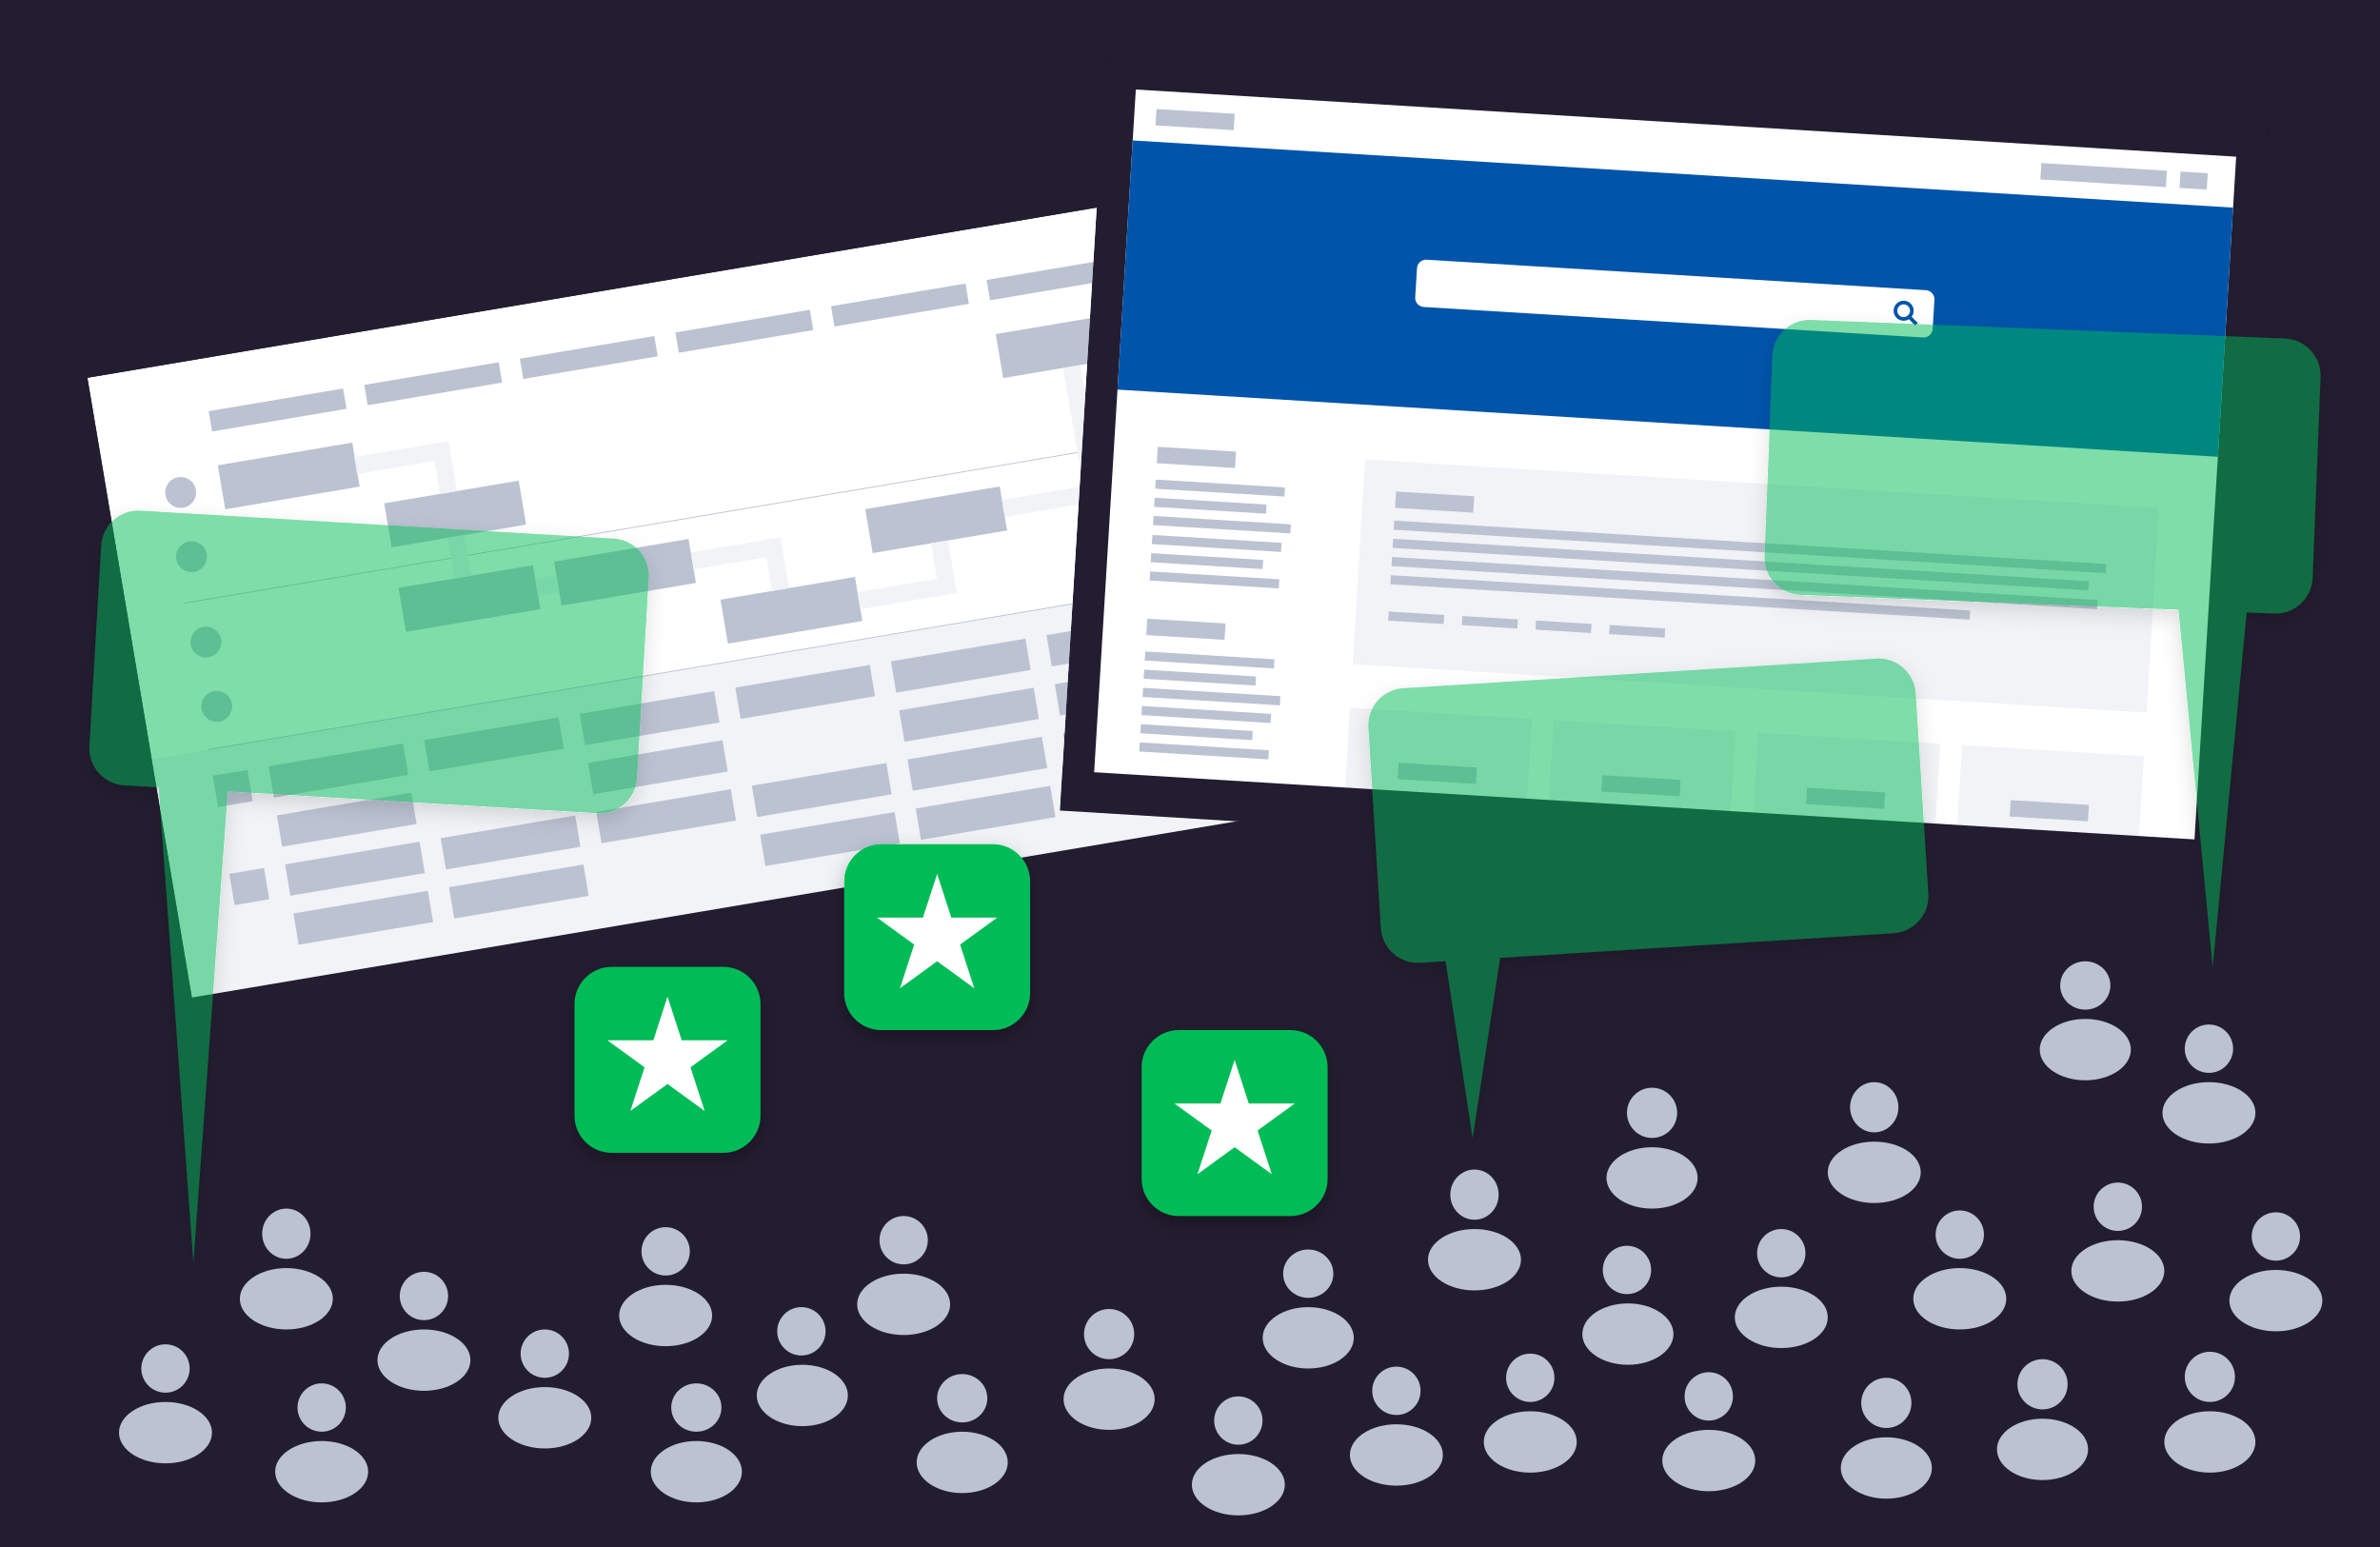
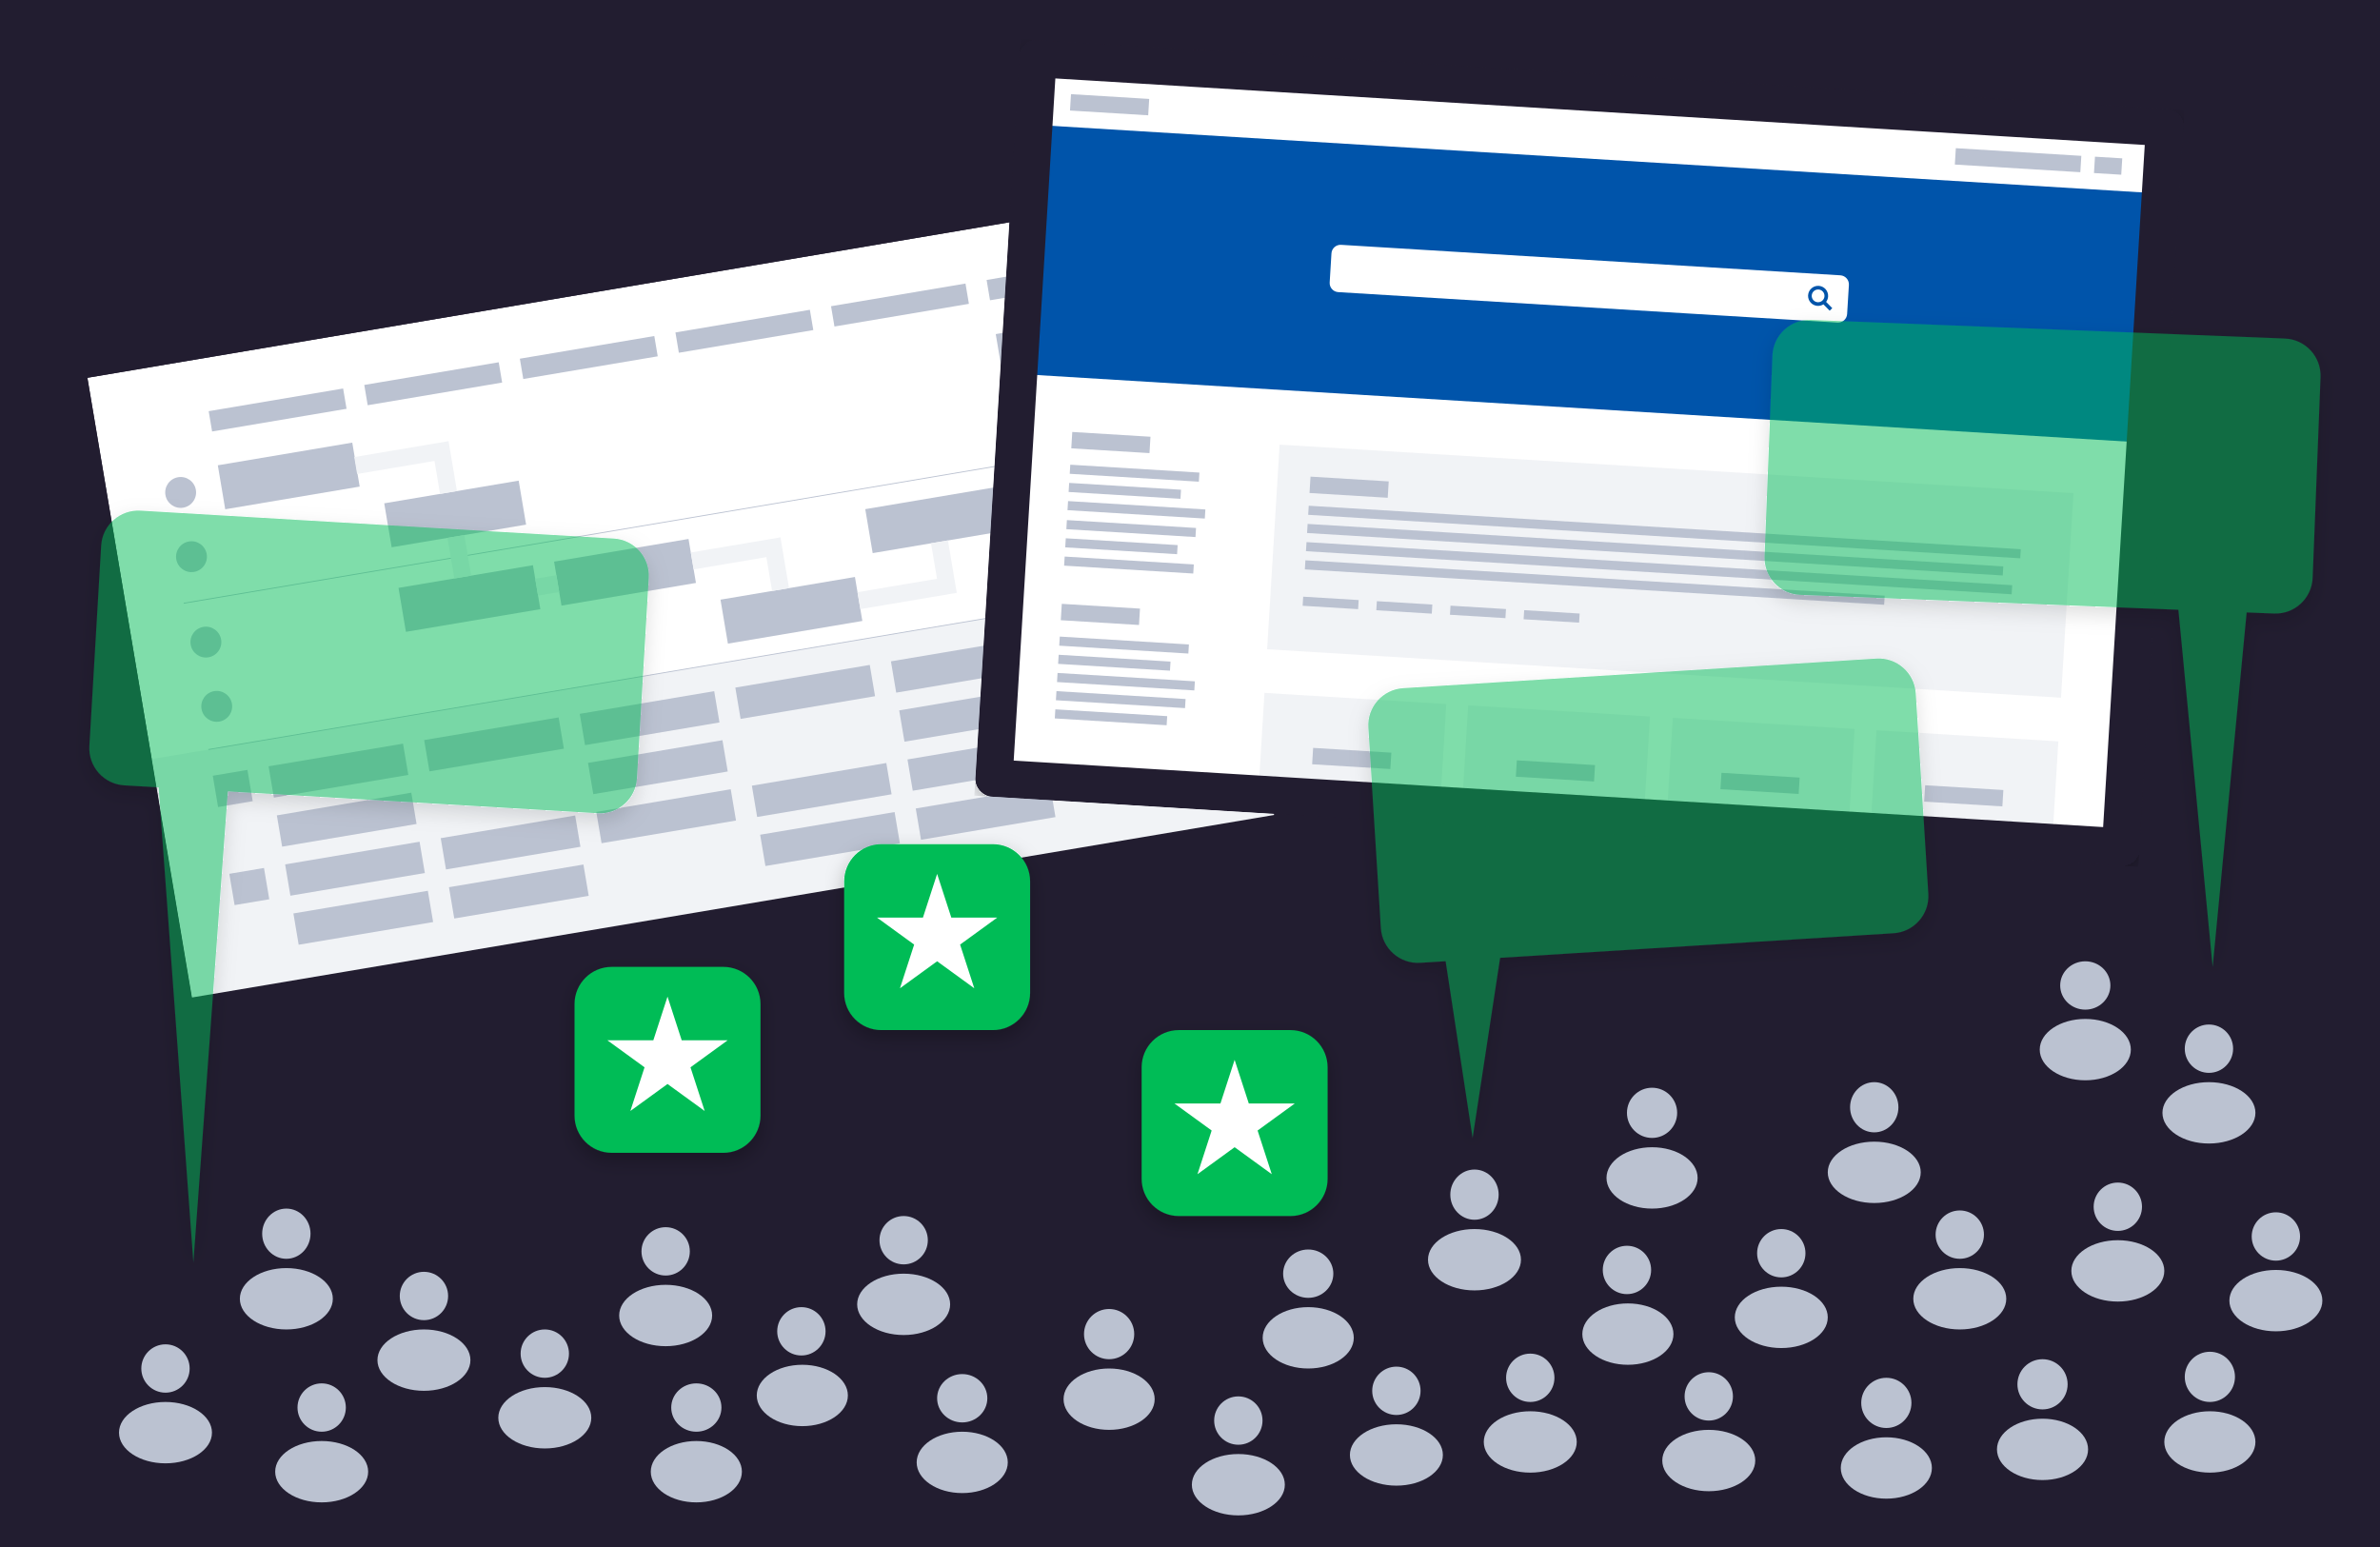
<svg xmlns="http://www.w3.org/2000/svg" width="1280" height="832" viewBox="0 0 1280 832" fill="none">
  <rect width="1280" height="832" fill="#221D30" />
-   <g clip-path="url(#clip0_935_3292)" filter="url(#filter0_d_935_3292)">
+   <g clip-path="url(#clip0_950_4425)" filter="url(#filter0_d_950_4425)">
    <rect width="590.31" height="338" transform="translate(47 203.175) rotate(-9.57338)" fill="white" />
    <rect x="81.586" y="408.24" width="590.31" height="158.185" transform="rotate(-9.57338 81.5859 408.24)" fill="#F1F3F6" />
    <circle cx="102.988" cy="299.4" r="8.301" transform="rotate(-9.57338 102.988 299.4)" fill="#BBC2D1" />
    <circle cx="97.16" cy="264.839" r="8.301" transform="rotate(-9.57338 97.16 264.839)" fill="#BBC2D1" />
    <circle cx="110.738" cy="345.331" r="8.301" transform="rotate(-9.57338 110.738 345.331)" fill="#BBC2D1" />
    <circle cx="116.566" cy="379.892" r="8.301" transform="rotate(-9.57338 116.566 379.892)" fill="#BBC2D1" />
    <rect x="114.438" y="417.199" width="18.908" height="17.064" transform="rotate(-9.57338 114.438 417.199)" fill="#BBC2D1" />
    <rect x="123.336" y="469.95" width="18.908" height="17.064" transform="rotate(-9.57338 123.336 469.95)" fill="#BBC2D1" />
    <rect x="112.234" y="221.139" width="73.328" height="11.068" transform="rotate(-9.57338 112.234 221.139)" fill="#BBC2D1" />
    <rect x="117.148" y="250.243" width="73.328" height="23.981" transform="rotate(-9.57338 117.148 250.243)" fill="#BBC2D1" />
    <rect x="206.648" y="270.692" width="73.328" height="23.981" transform="rotate(-9.57338 206.648 270.692)" fill="#BBC2D1" />
    <rect x="214.32" y="316.168" width="73.328" height="23.981" transform="rotate(-9.57338 214.32 316.168)" fill="#BBC2D1" />
    <rect x="297.992" y="302.056" width="73.328" height="23.981" transform="rotate(-9.57338 297.992 302.056)" fill="#BBC2D1" />
    <rect x="387.492" y="322.505" width="73.328" height="23.981" transform="rotate(-9.57338 387.492 322.505)" fill="#BBC2D1" />
    <rect x="144.453" y="412.137" width="73.328" height="17.064" transform="rotate(-9.57338 144.453 412.137)" fill="#BBC2D1" />
    <rect x="148.898" y="438.513" width="73.328" height="17.064" transform="rotate(-9.57338 148.898 438.513)" fill="#BBC2D1" />
    <rect x="153.344" y="464.888" width="73.328" height="17.064" transform="rotate(-9.57338 153.344 464.888)" fill="#BBC2D1" />
    <rect x="157.797" y="491.264" width="73.328" height="17.064" transform="rotate(-9.57338 157.797 491.264)" fill="#BBC2D1" />
    <rect x="228.125" y="398.024" width="73.328" height="17.064" transform="rotate(-9.57338 228.125 398.024)" fill="#BBC2D1" />
    <rect x="237.023" y="450.776" width="73.328" height="17.064" transform="rotate(-9.57338 237.023 450.776)" fill="#BBC2D1" />
    <rect x="241.469" y="477.152" width="73.328" height="17.064" transform="rotate(-9.57338 241.469 477.152)" fill="#BBC2D1" />
    <rect x="311.797" y="383.912" width="73.328" height="17.064" transform="rotate(-9.57338 311.797 383.912)" fill="#BBC2D1" />
    <rect x="316.242" y="410.288" width="73.328" height="17.064" transform="rotate(-9.57338 316.242 410.288)" fill="#BBC2D1" />
    <rect x="320.695" y="436.664" width="73.328" height="17.064" transform="rotate(-9.57338 320.695 436.664)" fill="#BBC2D1" />
    <rect x="395.469" y="369.799" width="73.328" height="17.064" transform="rotate(-9.57338 395.469 369.799)" fill="#BBC2D1" />
    <rect x="404.367" y="422.551" width="73.328" height="17.064" transform="rotate(-9.57338 404.367 422.551)" fill="#BBC2D1" />
    <rect x="408.82" y="448.927" width="73.328" height="17.064" transform="rotate(-9.57338 408.82 448.927)" fill="#BBC2D1" />
    <rect x="479.156" y="355.685" width="73.328" height="17.064" transform="rotate(-9.57338 479.156 355.685)" fill="#BBC2D1" />
    <rect x="483.602" y="382.061" width="73.328" height="17.064" transform="rotate(-9.57338 483.602 382.061)" fill="#BBC2D1" />
    <rect x="488.055" y="408.437" width="73.328" height="17.064" transform="rotate(-9.57338 488.055 408.437)" fill="#BBC2D1" />
    <rect x="492.5" y="434.813" width="73.328" height="17.064" transform="rotate(-9.57338 492.5 434.813)" fill="#BBC2D1" />
    <rect x="562.828" y="341.574" width="73.328" height="17.064" transform="rotate(-9.57338 562.828 341.574)" fill="#BBC2D1" />
    <rect x="567.273" y="367.95" width="73.328" height="17.064" transform="rotate(-9.57338 567.273 367.95)" fill="#BBC2D1" />
    <rect x="571.719" y="394.326" width="73.328" height="17.064" transform="rotate(-9.57338 571.719 394.326)" fill="#BBC2D1" />
    <rect x="465.352" y="273.829" width="73.328" height="23.981" transform="rotate(-9.57338 465.352 273.829)" fill="#BBC2D1" />
    <rect x="535.523" y="179.68" width="73.328" height="23.981" transform="rotate(-9.57338 535.523 179.68)" fill="#BBC2D1" />
    <rect x="195.914" y="207.026" width="73.328" height="11.068" transform="rotate(-9.57338 195.914 207.026)" fill="#BBC2D1" />
    <rect x="279.586" y="192.914" width="73.328" height="11.068" transform="rotate(-9.57338 279.586 192.914)" fill="#BBC2D1" />
    <rect x="363.258" y="178.802" width="73.328" height="11.068" transform="rotate(-9.57338 363.258 178.802)" fill="#BBC2D1" />
    <rect x="446.945" y="164.687" width="73.328" height="11.068" transform="rotate(-9.57338 446.945 164.687)" fill="#BBC2D1" />
    <rect x="530.609" y="150.576" width="73.328" height="11.068" transform="rotate(-9.57338 530.609 150.576)" fill="#BBC2D1" />
    <path d="M112.062 403.101L632.759 315.281" stroke="#BBC2D1" stroke-width="0.461" />
    <path d="M98.789 324.428L619.486 236.608" stroke="#BBC2D1" stroke-width="0.461" />
    <path d="M191.297 250.364L237.455 242.579L241.213 264.862" stroke="#F1F3F6" stroke-width="9.224" />
    <path d="M245.195 288.511L248.877 310.339" stroke="#F1F3F6" stroke-width="9.224" />
    <path d="M288.617 315.797L299.986 313.88" stroke="#F1F3F6" stroke-width="9.224" />
    <path d="M372.297 301.683L415.954 294.32L419.788 317.058" stroke="#F1F3F6" stroke-width="9.224" />
    <path d="M461.957 323.042L509.252 315.065L505.263 291.417" stroke="#F1F3F6" stroke-width="9.224" />
    <path d="M539.645 273.459L587.85 265.329L576.345 197.115" stroke="#F1F3F6" stroke-width="9.224" />
  </g>
-   <g clip-path="url(#clip1_935_3292)" filter="url(#filter1_d_935_3292)">
-     <path d="M594.247 38.782C594.576 33.379 599.223 29.267 604.625 29.597L1211.09 66.625C1216.49 66.955 1220.6 71.602 1220.27 77.004L1196.03 474.14L569.999 435.918L594.247 38.782Z" fill="#221D30" />
-     <rect x="610.859" y="48.141" width="592.893" height="389.546" transform="rotate(3.49389 610.859 48.1412)" fill="white" />
-     <rect x="609.188" y="75.53" width="592.893" height="134.258" transform="rotate(3.49389 609.188 75.5301)" fill="#0054AA" />
-     <rect x="762.375" y="139.374" width="278.807" height="25.48" rx="4.9" transform="rotate(3.49389 762.375 139.374)" fill="white" />
-     <circle cx="1023.81" cy="167.117" r="4.41" transform="rotate(3.49389 1023.81 167.117)" stroke="#0054AA" stroke-width="1.96" />
-     <path d="M1026.11 169.713L1030.73 174.413" stroke="#0054AA" stroke-width="1.96" />
-     <rect x="622.688" y="240.317" width="42.139" height="8.82" transform="rotate(3.49389 622.688 240.317)" fill="#BBC2D1" />
-     <rect x="617.039" y="332.754" width="42.139" height="8.82" transform="rotate(3.49389 617.039 332.754)" fill="#BBC2D1" />
-     <rect x="611.398" y="425.191" width="42.139" height="8.82" transform="rotate(3.49389 611.398 425.191)" fill="#BBC2D1" />
-     <rect x="621.609" y="257.924" width="69.578" height="4.9" transform="rotate(3.49389 621.609 257.924)" fill="#BBC2D1" />
-     <rect x="619.789" y="287.709" width="69.578" height="4.9" transform="rotate(3.49389 619.789 287.709)" fill="#BBC2D1" />
-     <rect x="614.18" y="379.706" width="69.578" height="4.9" transform="rotate(3.49389 614.18 379.706)" fill="#BBC2D1" />
-     <rect opacity="0.2" x="734.203" y="247.126" width="427.765" height="110.249" transform="rotate(3.49389 734.203 247.126)" fill="#BBC2D1" />
-     <rect opacity="0.2" x="726.047" y="380.646" width="97.999" height="110.249" transform="rotate(3.49389 726.047 380.646)" fill="#BBC2D1" />
-     <rect opacity="0.2" x="835.602" y="387.334" width="97.999" height="110.249" transform="rotate(3.49389 835.602 387.334)" fill="#BBC2D1" />
-     <rect opacity="0.2" x="945.648" y="394.053" width="97.999" height="110.249" transform="rotate(3.49389 945.648 394.053)" fill="#BBC2D1" />
-     <rect opacity="0.2" x="1055.2" y="400.742" width="97.999" height="110.249" transform="rotate(3.49389 1055.2 400.742)" fill="#BBC2D1" />
-     <rect x="615.969" y="350.361" width="69.578" height="4.9" transform="rotate(3.49389 615.969 350.361)" fill="#BBC2D1" />
-     <rect x="610.32" y="442.798" width="72.028" height="11.76" transform="rotate(3.49389 610.32 442.798)" fill="#BBC2D1" />
-     <rect x="621.016" y="267.706" width="60.269" height="4.9" transform="rotate(3.49389 621.016 267.706)" fill="#BBC2D1" />
-     <rect x="619.195" y="297.491" width="60.269" height="4.9" transform="rotate(3.49389 619.195 297.491)" fill="#BBC2D1" />
-     <rect x="613.578" y="389.488" width="60.269" height="4.9" transform="rotate(3.49389 613.578 389.488)" fill="#BBC2D1" />
-     <rect x="615.367" y="360.143" width="60.269" height="4.9" transform="rotate(3.49389 615.367 360.143)" fill="#BBC2D1" />
-     <rect x="609.25" y="460.405" width="69.578" height="11.76" transform="rotate(3.49389 609.25 460.405)" fill="#BBC2D1" />
-     <rect x="609.789" y="451.601" width="69.578" height="11.76" transform="rotate(3.49389 609.789 451.601)" fill="#BBC2D1" />
-     <rect x="620.414" y="277.488" width="73.988" height="4.9" transform="rotate(3.49389 620.414 277.488)" fill="#BBC2D1" />
-     <rect x="618.594" y="307.322" width="69.578" height="4.9" transform="rotate(3.49389 618.594 307.322)" fill="#BBC2D1" />
-     <rect x="612.984" y="399.269" width="69.578" height="4.9" transform="rotate(3.49389 612.984 399.269)" fill="#BBC2D1" />
-     <rect x="614.773" y="369.924" width="73.988" height="4.9" transform="rotate(3.49389 614.773 369.924)" fill="#BBC2D1" />
-     <rect x="608.711" y="469.208" width="65.658" height="11.76" transform="rotate(3.49389 608.711 469.208)" fill="#BBC2D1" />
-     <rect x="750.812" y="264.34" width="42.139" height="8.82" transform="rotate(3.49389 750.812 264.34)" fill="#BBC2D1" />
-     <rect x="1097.88" y="87.695" width="67.618" height="8.82" transform="rotate(3.49389 1097.88 87.6946)" fill="#BBC2D1" />
-     <rect x="1172.7" y="92.263" width="14.699" height="8.819" transform="rotate(3.49389 1172.7 92.2633)" fill="#BBC2D1" />
-     <rect x="621.992" y="58.639" width="42.139" height="8.82" transform="rotate(3.49389 621.992 58.6395)" fill="#BBC2D1" />
-     <rect x="752.227" y="410.226" width="42.139" height="8.82" transform="rotate(3.49389 752.227 410.226)" fill="#BBC2D1" />
-     <rect x="861.773" y="416.914" width="42.139" height="8.82" transform="rotate(3.49389 861.773 416.914)" fill="#BBC2D1" />
-     <rect x="971.82" y="423.633" width="42.139" height="8.82" transform="rotate(3.49389 971.82 423.633)" fill="#BBC2D1" />
-     <rect x="1081.38" y="430.322" width="42.139" height="8.82" transform="rotate(3.49389 1081.38 430.322)" fill="#BBC2D1" />
-     <rect x="749.859" y="279.991" width="383.666" height="4.9" transform="rotate(3.49389 749.859 279.991)" fill="#BBC2D1" />
-     <rect x="748.664" y="299.554" width="380.236" height="4.9" transform="rotate(3.49389 748.664 299.554)" fill="#BBC2D1" />
-     <rect x="749.266" y="289.772" width="374.846" height="4.9" transform="rotate(3.49389 749.266 289.772)" fill="#BBC2D1" />
-     <rect x="746.875" y="328.899" width="29.889" height="4.9" transform="rotate(3.49389 746.875 328.899)" fill="#BBC2D1" />
-     <rect x="786.5" y="331.318" width="29.889" height="4.9" transform="rotate(3.49389 786.5 331.318)" fill="#BBC2D1" />
-     <rect x="826.109" y="333.737" width="29.889" height="4.9" transform="rotate(3.49389 826.109 333.737)" fill="#BBC2D1" />
-     <rect x="865.727" y="336.156" width="29.889" height="4.9" transform="rotate(3.49389 865.727 336.156)" fill="#BBC2D1" />
-     <rect x="748.07" y="309.336" width="312.126" height="4.9" transform="rotate(3.49389 748.07 309.336)" fill="#BBC2D1" />
-     <rect x="571.32" y="414.283" width="632" height="22" transform="rotate(3.49389 571.32 414.283)" fill="#221D30" />
-   </g>
-   <g filter="url(#filter2_d_935_3292)">
+   <g clip-path="url(#clip1_950_4425)" filter="url(#filter1_d_950_4425)">
+     <path d="M548.247 30.782C548.576 25.379 553.223 21.267 558.625 21.597L1165.09 58.625C1170.49 58.955 1174.6 63.602 1174.27 69.004L1150.62 456.358C1150.29 461.761 1145.65 465.873 1140.24 465.543L533.781 428.515C528.379 428.185 524.267 423.538 524.596 418.136L548.247 30.782Z" fill="#221D30" />
+     <rect x="564.859" y="40.141" width="592.893" height="373.186" transform="rotate(3.49389 564.859 40.1412)" fill="white" />
+     <rect x="555.992" y="67.091" width="607.313" height="134.258" transform="rotate(3.49389 555.992 67.0907)" fill="#0054AA" />
+     <rect x="716.375" y="131.374" width="278.807" height="25.48" rx="4.9" transform="rotate(3.49389 716.375 131.374)" fill="white" />
+     <path fill-rule="evenodd" clip-rule="evenodd" d="M978.409 153.762C981.243 154.079 983.359 156.568 983.184 159.446L983.16 159.723C983.049 160.71 982.673 161.609 982.111 162.356L985.425 165.726L984.027 167.1L980.668 163.683C979.747 164.261 978.644 164.569 977.476 164.497L977.199 164.474C974.457 164.166 972.386 161.826 972.414 159.066L972.424 158.789C972.606 155.818 975.162 153.557 978.133 153.738L978.409 153.762ZM978.013 155.694C976.123 155.579 974.496 157.018 974.381 158.909C974.265 160.799 975.705 162.425 977.595 162.541C979.486 162.656 981.112 161.217 981.227 159.327C981.343 157.436 979.904 155.81 978.013 155.694Z" fill="#0054AA" />
+     <g opacity="0.2">
+       <path d="M688.199 239.126L1115.17 265.195L1108.45 375.239L681.481 349.17L688.199 239.126Z" fill="#BBC2D1" />
+       <path d="M680.047 372.646L777.864 378.618L774.91 426.951L677.094 420.979L680.047 372.646Z" fill="#BBC2D1" />
+       <path d="M789.596 379.334L887.413 385.307L884.459 433.64L786.642 427.668L789.596 379.334Z" fill="#BBC2D1" />
+       <path d="M899.644 386.053L997.46 392.026L994.507 440.359L896.69 434.387L899.644 386.053Z" fill="#BBC2D1" />
+       <path d="M1009.19 392.742L1107.01 398.714L1104.06 447.048L1006.24 441.075L1009.19 392.742Z" fill="#BBC2D1" />
+     </g>
+     <path d="M576.688 232.317L618.748 234.885L618.211 243.689L576.15 241.121L576.688 232.317Z" fill="#BBC2D1" />
+     <path d="M571.044 324.754L613.104 327.322L612.567 336.126L570.506 333.558L571.044 324.754Z" fill="#BBC2D1" />
+     <path d="M575.613 249.924L645.062 254.165L644.763 259.055L575.314 254.815L575.613 249.924Z" fill="#BBC2D1" />
+     <path d="M573.794 279.71L643.243 283.95L642.944 288.841L573.495 284.6L573.794 279.71Z" fill="#BBC2D1" />
+     <path d="M568.177 371.706L637.626 375.946L637.327 380.837L567.878 376.597L568.177 371.706Z" fill="#BBC2D1" />
+     <path d="M569.969 342.361L639.418 346.601L639.119 351.492L569.67 347.252L569.969 342.361Z" fill="#BBC2D1" />
+     <path d="M575.015 259.706L635.172 263.379L634.873 268.27L574.717 264.597L575.015 259.706Z" fill="#BBC2D1" />
+     <path d="M573.197 289.491L633.353 293.164L633.055 298.055L572.898 294.382L573.197 289.491Z" fill="#BBC2D1" />
+     <path d="M567.58 381.488L627.736 385.161L627.438 390.052L567.281 386.379L567.58 381.488Z" fill="#BBC2D1" />
+     <path d="M569.372 352.143L629.528 355.816L629.229 360.707L569.073 357.034L569.372 352.143Z" fill="#BBC2D1" />
+     <path d="M574.418 269.488L648.269 273.997L647.97 278.887L574.119 274.379L574.418 269.488Z" fill="#BBC2D1" />
+     <path d="M572.597 299.322L642.046 303.562L641.747 308.453L572.298 304.213L572.597 299.322Z" fill="#BBC2D1" />
+     <path d="M568.774 361.924L642.625 366.433L642.326 371.324L568.476 366.815L568.774 361.924Z" fill="#BBC2D1" />
+     <path d="M704.817 256.34L746.878 258.908L746.34 267.712L704.279 265.144L704.817 256.34Z" fill="#BBC2D1" />
+     <path d="M1051.88 79.695L1119.37 83.816L1118.83 92.619L1051.34 88.498L1051.88 79.695Z" fill="#BBC2D1" />
+     <path d="M1126.71 84.263L1141.38 85.159L1140.84 93.962L1126.17 93.066L1126.71 84.263Z" fill="#BBC2D1" />
+     <path d="M575.997 50.64L618.057 53.208L617.52 62.011L575.459 59.443L575.997 50.64Z" fill="#BBC2D1" />
+     <path d="M706.227 402.226L748.287 404.794L747.75 413.597L705.689 411.029L706.227 402.226Z" fill="#BBC2D1" />
+     <path d="M815.775 408.914L857.836 411.482L857.298 420.286L815.238 417.718L815.775 408.914Z" fill="#BBC2D1" />
+     <path d="M925.823 415.633L967.884 418.201L967.346 427.005L925.285 424.437L925.823 415.633Z" fill="#BBC2D1" />
+     <path d="M1035.38 422.322L1077.44 424.89L1076.9 433.694L1034.84 431.126L1035.38 422.322Z" fill="#BBC2D1" />
+     <path d="M703.861 271.991L1086.81 295.372L1086.52 300.263L703.563 276.882L703.861 271.991Z" fill="#BBC2D1" />
+     <path d="M702.667 291.554L1082.2 314.727L1081.9 319.618L702.368 296.445L702.667 291.554Z" fill="#BBC2D1" />
+     <path d="M703.264 281.773L1077.41 304.617L1077.11 309.507L702.966 286.663L703.264 281.773Z" fill="#BBC2D1" />
+     <path d="M700.875 320.899L730.709 322.721L730.41 327.612L700.577 325.79L700.875 320.899Z" fill="#BBC2D1" />
+     <path d="M740.499 323.319L770.333 325.14L770.034 330.031L740.201 328.209L740.499 323.319Z" fill="#BBC2D1" />
+     <path d="M780.109 325.737L809.942 327.558L809.644 332.449L779.81 330.628L780.109 325.737Z" fill="#BBC2D1" />
+     <path d="M819.726 328.156L849.559 329.977L849.261 334.868L819.427 333.047L819.726 328.156Z" fill="#BBC2D1" />
+     <path d="M702.07 301.336L1013.62 320.358L1013.32 325.248L701.771 306.227L702.07 301.336Z" fill="#BBC2D1" />
+     <mask id="path-56-inside-1_950_4425" fill="white">
+       <path d="M548.227 30.981C548.563 25.469 553.305 21.273 558.817 21.609L1164.69 58.601C1170.2 58.938 1174.4 63.68 1174.06 69.192L1150.45 456.019C1150.11 461.531 1145.37 465.727 1139.85 465.391L533.981 428.399C528.468 428.062 524.272 423.32 524.609 417.808L548.227 30.981Z" />
+     </mask>
+     <path d="M548.227 30.981C548.563 25.469 553.305 21.273 558.817 21.609L1164.69 58.601C1170.2 58.938 1174.4 63.68 1174.06 69.192L1150.45 456.019C1150.11 461.531 1145.37 465.727 1139.85 465.391L533.981 428.399C528.468 428.062 524.272 423.32 524.609 417.808L548.227 30.981Z" stroke="#221D30" stroke-width="40" mask="url(#path-56-inside-1_950_4425)" />
+   </g>
+   <g filter="url(#filter2_d_950_4425)">
    <rect width="100" height="100" rx="20" transform="matrix(-1 0 0 1 714 554)" fill="#00BC56" />
  </g>
  <circle cx="13.5" cy="13.5" r="13.5" transform="matrix(-1 0 0 1 610 704)" fill="#BBC2D1" />
  <circle cx="13" cy="13" r="13" transform="matrix(-1 0 0 1 679 751)" fill="#BBC2D1" />
  <circle cx="13" cy="13" r="13" transform="matrix(-1 0 0 1 764 735)" fill="#BBC2D1" />
  <circle cx="13" cy="13" r="13" transform="matrix(-1 0 0 1 444 703)" fill="#BBC2D1" />
  <circle cx="13" cy="13" r="13" transform="matrix(-1 0 0 1 371 660)" fill="#BBC2D1" />
  <ellipse cx="13.5" cy="13" rx="13.5" ry="13" transform="matrix(-1 0 0 1 388 744)" fill="#BBC2D1" />
  <circle cx="13" cy="13" r="13" transform="matrix(-1 0 0 1 306 715)" fill="#BBC2D1" />
  <circle cx="13" cy="13" r="13" transform="matrix(-1 0 0 1 241 684)" fill="#BBC2D1" />
  <circle cx="13" cy="13" r="13" transform="matrix(-1 0 0 1 102 723)" fill="#BBC2D1" />
  <ellipse cx="13.5" cy="13" rx="13.5" ry="13" transform="matrix(-1 0 0 1 717.086 672)" fill="#BBC2D1" />
  <circle cx="13" cy="13" r="13" transform="matrix(-1 0 0 1 499 654)" fill="#BBC2D1" />
  <ellipse cx="13.5" cy="13" rx="13.5" ry="13" transform="matrix(-1 0 0 1 531 739)" fill="#BBC2D1" />
  <circle cx="13.5" cy="13.5" r="13.5" transform="matrix(-1 0 0 1 902 585)" fill="#BBC2D1" />
  <ellipse cx="13" cy="13.5" rx="13" ry="13.5" transform="matrix(-1 0 0 1 806 629)" fill="#BBC2D1" />
  <circle cx="13" cy="13" r="13" transform="matrix(-1 0 0 1 836 728)" fill="#BBC2D1" />
  <circle cx="13" cy="13" r="13" transform="matrix(-1 0 0 1 888 670)" fill="#BBC2D1" />
  <circle cx="13" cy="13" r="13" transform="matrix(-1 0 0 1 932 738)" fill="#BBC2D1" />
  <ellipse cx="13" cy="13.5" rx="13" ry="13.5" transform="matrix(-1 0 0 1 167 650)" fill="#BBC2D1" />
  <circle cx="13" cy="13" r="13" transform="matrix(-1 0 0 1 186 744)" fill="#BBC2D1" />
  <ellipse cx="24.5" cy="16.5" rx="24.5" ry="16.5" transform="matrix(-1 0 0 1 621 736)" fill="#BBC2D1" />
  <ellipse cx="25" cy="16.5" rx="25" ry="16.5" transform="matrix(-1 0 0 1 691 782)" fill="#BBC2D1" />
  <ellipse cx="25" cy="16.5" rx="25" ry="16.5" transform="matrix(-1 0 0 1 776 766)" fill="#BBC2D1" />
  <ellipse cx="24.5" cy="16.5" rx="24.5" ry="16.5" transform="matrix(-1 0 0 1 456 734)" fill="#BBC2D1" />
  <ellipse cx="25" cy="16.5" rx="25" ry="16.5" transform="matrix(-1 0 0 1 383 691)" fill="#BBC2D1" />
  <ellipse cx="24.5" cy="16.5" rx="24.5" ry="16.5" transform="matrix(-1 0 0 1 399 775)" fill="#BBC2D1" />
  <ellipse cx="25" cy="16.5" rx="25" ry="16.5" transform="matrix(-1 0 0 1 318 746)" fill="#BBC2D1" />
  <ellipse cx="25" cy="16.5" rx="25" ry="16.5" transform="matrix(-1 0 0 1 253 715)" fill="#BBC2D1" />
  <ellipse cx="25" cy="16.5" rx="25" ry="16.5" transform="matrix(-1 0 0 1 114 754)" fill="#BBC2D1" />
  <ellipse cx="24.5" cy="16.5" rx="24.5" ry="16.5" transform="matrix(-1 0 0 1 728.086 703)" fill="#BBC2D1" />
  <ellipse cx="25" cy="16.5" rx="25" ry="16.5" transform="matrix(-1 0 0 1 511 685)" fill="#BBC2D1" />
  <ellipse cx="24.5" cy="16.5" rx="24.5" ry="16.5" transform="matrix(-1 0 0 1 542 770)" fill="#BBC2D1" />
  <ellipse cx="24.5" cy="16.5" rx="24.5" ry="16.5" transform="matrix(-1 0 0 1 913 617)" fill="#BBC2D1" />
  <ellipse cx="25" cy="16.5" rx="25" ry="16.5" transform="matrix(-1 0 0 1 848 759)" fill="#BBC2D1" />
  <ellipse cx="24.5" cy="16.5" rx="24.5" ry="16.5" transform="matrix(-1 0 0 1 900 701)" fill="#BBC2D1" />
  <ellipse cx="25" cy="16.5" rx="25" ry="16.5" transform="matrix(-1 0 0 1 944 769)" fill="#BBC2D1" />
  <ellipse cx="25" cy="16.5" rx="25" ry="16.5" transform="matrix(-1 0 0 1 179 682)" fill="#BBC2D1" />
  <ellipse cx="25" cy="16.5" rx="25" ry="16.5" transform="matrix(-1 0 0 1 198 775)" fill="#BBC2D1" />
  <ellipse cx="25" cy="16.5" rx="25" ry="16.5" transform="matrix(-1 0 0 1 818 661)" fill="#BBC2D1" />
-   <g opacity="0.5" filter="url(#filter3_d_935_3292)">
-     <rect width="295" height="148" rx="20" transform="matrix(-0.998266 -0.0588626 -0.0588626 0.998266 350.102 290.811)" fill="#00BC56" />
+   <g opacity="0.5" filter="url(#filter3_d_950_4425)">
+     <rect width="295" height="148" rx="20" transform="matrix(-0.998266 -0.0588626 -0.0588626 0.998266 350.094 290.811)" fill="#00BC56" />
    <rect width="295" height="148" rx="20" transform="matrix(-0.998052 0.0623861 0.0623861 0.998052 1029.09 352.942)" fill="#00BC56" />
    <path d="M104 679L84.081 406.75H123.919L104 679Z" fill="#00BC56" />
    <path d="M792 612L772.081 481.5H811.919L792 612Z" fill="#00BC56" />
    <rect width="295" height="148" rx="20" transform="matrix(-0.999226 -0.039336 -0.039336 0.999226 1248.8 182.859)" fill="#00BC56" />
-     <path d="M1190.01 520L1170.09 312.25H1209.93L1190.01 520Z" fill="#00BC56" />
+     <path d="M1190 520L1170.08 312.25H1209.92L1190 520Z" fill="#00BC56" />
  </g>
  <path d="M664 570L656.367 593.493L631.664 593.493L651.649 608.013L644.015 631.507L664 616.987L683.985 631.507L676.351 608.013L696.336 593.493L671.633 593.493L664 570Z" fill="white" />
-   <g filter="url(#filter4_d_935_3292)">
+   <g filter="url(#filter4_d_950_4425)">
    <rect width="100" height="100" rx="20" transform="matrix(-1 0 0 1 554 454)" fill="#00BC56" />
  </g>
-   <g filter="url(#filter5_d_935_3292)">
+   <g filter="url(#filter5_d_950_4425)">
    <rect width="100" height="100" rx="20" transform="matrix(-1 0 0 1 409 520)" fill="#00BC56" />
  </g>
  <path d="M504 470L496.367 493.493L471.664 493.493L491.649 508.013L484.015 531.507L504 516.987L523.985 531.507L516.351 508.013L536.336 493.493L511.633 493.493L504 470Z" fill="white" />
  <path d="M359 536L351.367 559.493L326.664 559.493L346.649 574.013L339.015 597.507L359 582.987L378.985 597.507L371.351 574.013L391.336 559.493L366.633 559.493L359 536Z" fill="white" />
  <circle cx="1014.5" cy="754.5" r="13.5" fill="#BBC2D1" />
  <circle cx="1098.5" cy="744.5" r="13.5" fill="#BBC2D1" />
  <circle cx="1188.5" cy="740.5" r="13.5" fill="#BBC2D1" />
  <circle cx="1224" cy="665" r="13" fill="#BBC2D1" />
  <circle cx="1139" cy="649" r="13" fill="#BBC2D1" />
  <ellipse cx="1121.5" cy="530" rx="13.5" ry="13" fill="#BBC2D1" />
  <circle cx="1188" cy="564" r="13" fill="#BBC2D1" />
  <ellipse cx="1008" cy="595.5" rx="13" ry="13.5" fill="#BBC2D1" />
  <circle cx="1054" cy="664" r="13" fill="#BBC2D1" />
  <circle cx="958" cy="674" r="13" fill="#BBC2D1" />
  <ellipse cx="1014.5" cy="789.5" rx="24.5" ry="16.5" fill="#BBC2D1" />
  <ellipse cx="1098.5" cy="779.5" rx="24.5" ry="16.5" fill="#BBC2D1" />
  <ellipse cx="1188.5" cy="775.5" rx="24.5" ry="16.5" fill="#BBC2D1" />
  <ellipse cx="1224" cy="699.5" rx="25" ry="16.5" fill="#BBC2D1" />
  <ellipse cx="1139" cy="683.5" rx="25" ry="16.5" fill="#BBC2D1" />
  <ellipse cx="1121.5" cy="564.5" rx="24.5" ry="16.5" fill="#BBC2D1" />
  <ellipse cx="1188" cy="598.5" rx="25" ry="16.5" fill="#BBC2D1" />
  <ellipse cx="1054" cy="698.5" rx="25" ry="16.5" fill="#BBC2D1" />
  <ellipse cx="958" cy="708.5" rx="25" ry="16.5" fill="#BBC2D1" />
  <ellipse cx="1008" cy="630.5" rx="25" ry="16.5" fill="#BBC2D1" />
  <defs>
-     <filter id="filter0_d_935_3292" x="39.066" y="100.239" width="654.173" height="447.336" filterUnits="userSpaceOnUse" color-interpolation-filters="sRGB">
+     <filter id="filter0_d_950_4425" x="39.066" y="100.239" width="654.173" height="447.336" filterUnits="userSpaceOnUse" color-interpolation-filters="sRGB">
      <feFlood flood-opacity="0" result="BackgroundImageFix" />
      <feColorMatrix in="SourceAlpha" type="matrix" values="0 0 0 0 0 0 0 0 0 0 0 0 0 0 0 0 0 0 127 0" result="hardAlpha" />
      <feOffset dy="3.174" />
      <feGaussianBlur stdDeviation="3.967" />
      <feComposite in2="hardAlpha" operator="out" />
      <feColorMatrix type="matrix" values="0 0 0 0 0 0 0 0 0 0 0 0 0 0 0 0 0 0 0.25 0" />
-       <feBlend mode="normal" in2="BackgroundImageFix" result="effect1_dropShadow_935_3292" />
-       <feBlend mode="normal" in="SourceGraphic" in2="effect1_dropShadow_935_3292" result="shape" />
-     </filter>
-     <filter id="filter1_d_935_3292" x="562.498" y="24.499" width="665.872" height="460.145" filterUnits="userSpaceOnUse" color-interpolation-filters="sRGB">
+       <feBlend mode="normal" in2="BackgroundImageFix" result="effect1_dropShadow_950_4425" />
+       <feBlend mode="normal" in="SourceGraphic" in2="effect1_dropShadow_950_4425" result="shape" />
+     </filter>
+     <filter id="filter1_d_950_4425" x="516.498" y="16.499" width="665.872" height="460.145" filterUnits="userSpaceOnUse" color-interpolation-filters="sRGB">
      <feFlood flood-opacity="0" result="BackgroundImageFix" />
      <feColorMatrix in="SourceAlpha" type="matrix" values="0 0 0 0 0 0 0 0 0 0 0 0 0 0 0 0 0 0 127 0" result="hardAlpha" />
      <feOffset dy="3.001" />
      <feGaussianBlur stdDeviation="3.751" />
      <feComposite in2="hardAlpha" operator="out" />
      <feColorMatrix type="matrix" values="0 0 0 0 0 0 0 0 0 0 0 0 0 0 0 0 0 0 0.25 0" />
-       <feBlend mode="normal" in2="BackgroundImageFix" result="effect1_dropShadow_935_3292" />
-       <feBlend mode="normal" in="SourceGraphic" in2="effect1_dropShadow_935_3292" result="shape" />
-     </filter>
-     <filter id="filter2_d_935_3292" x="604" y="548" width="120" height="120" filterUnits="userSpaceOnUse" color-interpolation-filters="sRGB">
-       <feFlood flood-opacity="0" result="BackgroundImageFix" />
-       <feColorMatrix in="SourceAlpha" type="matrix" values="0 0 0 0 0 0 0 0 0 0 0 0 0 0 0 0 0 0 127 0" result="hardAlpha" />
-       <feOffset dy="4" />
-       <feGaussianBlur stdDeviation="5" />
-       <feComposite in2="hardAlpha" operator="out" />
-       <feColorMatrix type="matrix" values="0 0 0 0 0 0 0 0 0 0 0 0 0 0 0 0 0 0 0.25 0" />
-       <feBlend mode="normal" in2="BackgroundImageFix" result="effect1_dropShadow_935_3292" />
-       <feBlend mode="normal" in="SourceGraphic" in2="effect1_dropShadow_935_3292" result="shape" />
-     </filter>
-     <filter id="filter3_d_935_3292" x="38.047" y="166.026" width="1219.98" height="526.974" filterUnits="userSpaceOnUse" color-interpolation-filters="sRGB">
-       <feFlood flood-opacity="0" result="BackgroundImageFix" />
-       <feColorMatrix in="SourceAlpha" type="matrix" values="0 0 0 0 0 0 0 0 0 0 0 0 0 0 0 0 0 0 127 0" result="hardAlpha" />
-       <feOffset dy="4" />
-       <feGaussianBlur stdDeviation="5" />
-       <feComposite in2="hardAlpha" operator="out" />
-       <feColorMatrix type="matrix" values="0 0 0 0 0 0 0 0 0 0 0 0 0 0 0 0 0 0 0.25 0" />
-       <feBlend mode="normal" in2="BackgroundImageFix" result="effect1_dropShadow_935_3292" />
-       <feBlend mode="normal" in="SourceGraphic" in2="effect1_dropShadow_935_3292" result="shape" />
-     </filter>
-     <filter id="filter4_d_935_3292" x="444" y="448" width="120" height="120" filterUnits="userSpaceOnUse" color-interpolation-filters="sRGB">
-       <feFlood flood-opacity="0" result="BackgroundImageFix" />
-       <feColorMatrix in="SourceAlpha" type="matrix" values="0 0 0 0 0 0 0 0 0 0 0 0 0 0 0 0 0 0 127 0" result="hardAlpha" />
-       <feOffset dy="4" />
-       <feGaussianBlur stdDeviation="5" />
-       <feComposite in2="hardAlpha" operator="out" />
-       <feColorMatrix type="matrix" values="0 0 0 0 0 0 0 0 0 0 0 0 0 0 0 0 0 0 0.25 0" />
-       <feBlend mode="normal" in2="BackgroundImageFix" result="effect1_dropShadow_935_3292" />
-       <feBlend mode="normal" in="SourceGraphic" in2="effect1_dropShadow_935_3292" result="shape" />
-     </filter>
-     <filter id="filter5_d_935_3292" x="299" y="514" width="120" height="120" filterUnits="userSpaceOnUse" color-interpolation-filters="sRGB">
-       <feFlood flood-opacity="0" result="BackgroundImageFix" />
-       <feColorMatrix in="SourceAlpha" type="matrix" values="0 0 0 0 0 0 0 0 0 0 0 0 0 0 0 0 0 0 127 0" result="hardAlpha" />
-       <feOffset dy="4" />
-       <feGaussianBlur stdDeviation="5" />
-       <feComposite in2="hardAlpha" operator="out" />
-       <feColorMatrix type="matrix" values="0 0 0 0 0 0 0 0 0 0 0 0 0 0 0 0 0 0 0.25 0" />
-       <feBlend mode="normal" in2="BackgroundImageFix" result="effect1_dropShadow_935_3292" />
-       <feBlend mode="normal" in="SourceGraphic" in2="effect1_dropShadow_935_3292" result="shape" />
-     </filter>
-     <clipPath id="clip0_935_3292">
+       <feBlend mode="normal" in2="BackgroundImageFix" result="effect1_dropShadow_950_4425" />
+       <feBlend mode="normal" in="SourceGraphic" in2="effect1_dropShadow_950_4425" result="shape" />
+     </filter>
+     <filter id="filter2_d_950_4425" x="604" y="548" width="120" height="120" filterUnits="userSpaceOnUse" color-interpolation-filters="sRGB">
+       <feFlood flood-opacity="0" result="BackgroundImageFix" />
+       <feColorMatrix in="SourceAlpha" type="matrix" values="0 0 0 0 0 0 0 0 0 0 0 0 0 0 0 0 0 0 127 0" result="hardAlpha" />
+       <feOffset dy="4" />
+       <feGaussianBlur stdDeviation="5" />
+       <feComposite in2="hardAlpha" operator="out" />
+       <feColorMatrix type="matrix" values="0 0 0 0 0 0 0 0 0 0 0 0 0 0 0 0 0 0 0.25 0" />
+       <feBlend mode="normal" in2="BackgroundImageFix" result="effect1_dropShadow_950_4425" />
+       <feBlend mode="normal" in="SourceGraphic" in2="effect1_dropShadow_950_4425" result="shape" />
+     </filter>
+     <filter id="filter3_d_950_4425" x="38.039" y="166.026" width="1219.98" height="526.974" filterUnits="userSpaceOnUse" color-interpolation-filters="sRGB">
+       <feFlood flood-opacity="0" result="BackgroundImageFix" />
+       <feColorMatrix in="SourceAlpha" type="matrix" values="0 0 0 0 0 0 0 0 0 0 0 0 0 0 0 0 0 0 127 0" result="hardAlpha" />
+       <feOffset dy="4" />
+       <feGaussianBlur stdDeviation="5" />
+       <feComposite in2="hardAlpha" operator="out" />
+       <feColorMatrix type="matrix" values="0 0 0 0 0 0 0 0 0 0 0 0 0 0 0 0 0 0 0.25 0" />
+       <feBlend mode="normal" in2="BackgroundImageFix" result="effect1_dropShadow_950_4425" />
+       <feBlend mode="normal" in="SourceGraphic" in2="effect1_dropShadow_950_4425" result="shape" />
+     </filter>
+     <filter id="filter4_d_950_4425" x="444" y="448" width="120" height="120" filterUnits="userSpaceOnUse" color-interpolation-filters="sRGB">
+       <feFlood flood-opacity="0" result="BackgroundImageFix" />
+       <feColorMatrix in="SourceAlpha" type="matrix" values="0 0 0 0 0 0 0 0 0 0 0 0 0 0 0 0 0 0 127 0" result="hardAlpha" />
+       <feOffset dy="4" />
+       <feGaussianBlur stdDeviation="5" />
+       <feComposite in2="hardAlpha" operator="out" />
+       <feColorMatrix type="matrix" values="0 0 0 0 0 0 0 0 0 0 0 0 0 0 0 0 0 0 0.25 0" />
+       <feBlend mode="normal" in2="BackgroundImageFix" result="effect1_dropShadow_950_4425" />
+       <feBlend mode="normal" in="SourceGraphic" in2="effect1_dropShadow_950_4425" result="shape" />
+     </filter>
+     <filter id="filter5_d_950_4425" x="299" y="514" width="120" height="120" filterUnits="userSpaceOnUse" color-interpolation-filters="sRGB">
+       <feFlood flood-opacity="0" result="BackgroundImageFix" />
+       <feColorMatrix in="SourceAlpha" type="matrix" values="0 0 0 0 0 0 0 0 0 0 0 0 0 0 0 0 0 0 127 0" result="hardAlpha" />
+       <feOffset dy="4" />
+       <feGaussianBlur stdDeviation="5" />
+       <feComposite in2="hardAlpha" operator="out" />
+       <feColorMatrix type="matrix" values="0 0 0 0 0 0 0 0 0 0 0 0 0 0 0 0 0 0 0.25 0" />
+       <feBlend mode="normal" in2="BackgroundImageFix" result="effect1_dropShadow_950_4425" />
+       <feBlend mode="normal" in="SourceGraphic" in2="effect1_dropShadow_950_4425" result="shape" />
+     </filter>
+     <clipPath id="clip0_950_4425">
      <rect width="590.31" height="338" fill="white" transform="translate(47 203.175) rotate(-9.57338)" />
    </clipPath>
-     <clipPath id="clip1_935_3292">
-       <rect width="627.193" height="407.675" fill="white" transform="translate(594.844 29) rotate(3.49389)" />
+     <clipPath id="clip1_950_4425">
+       <rect width="627.193" height="407.675" fill="white" transform="translate(548.844 21) rotate(3.49389)" />
    </clipPath>
  </defs>
</svg>
